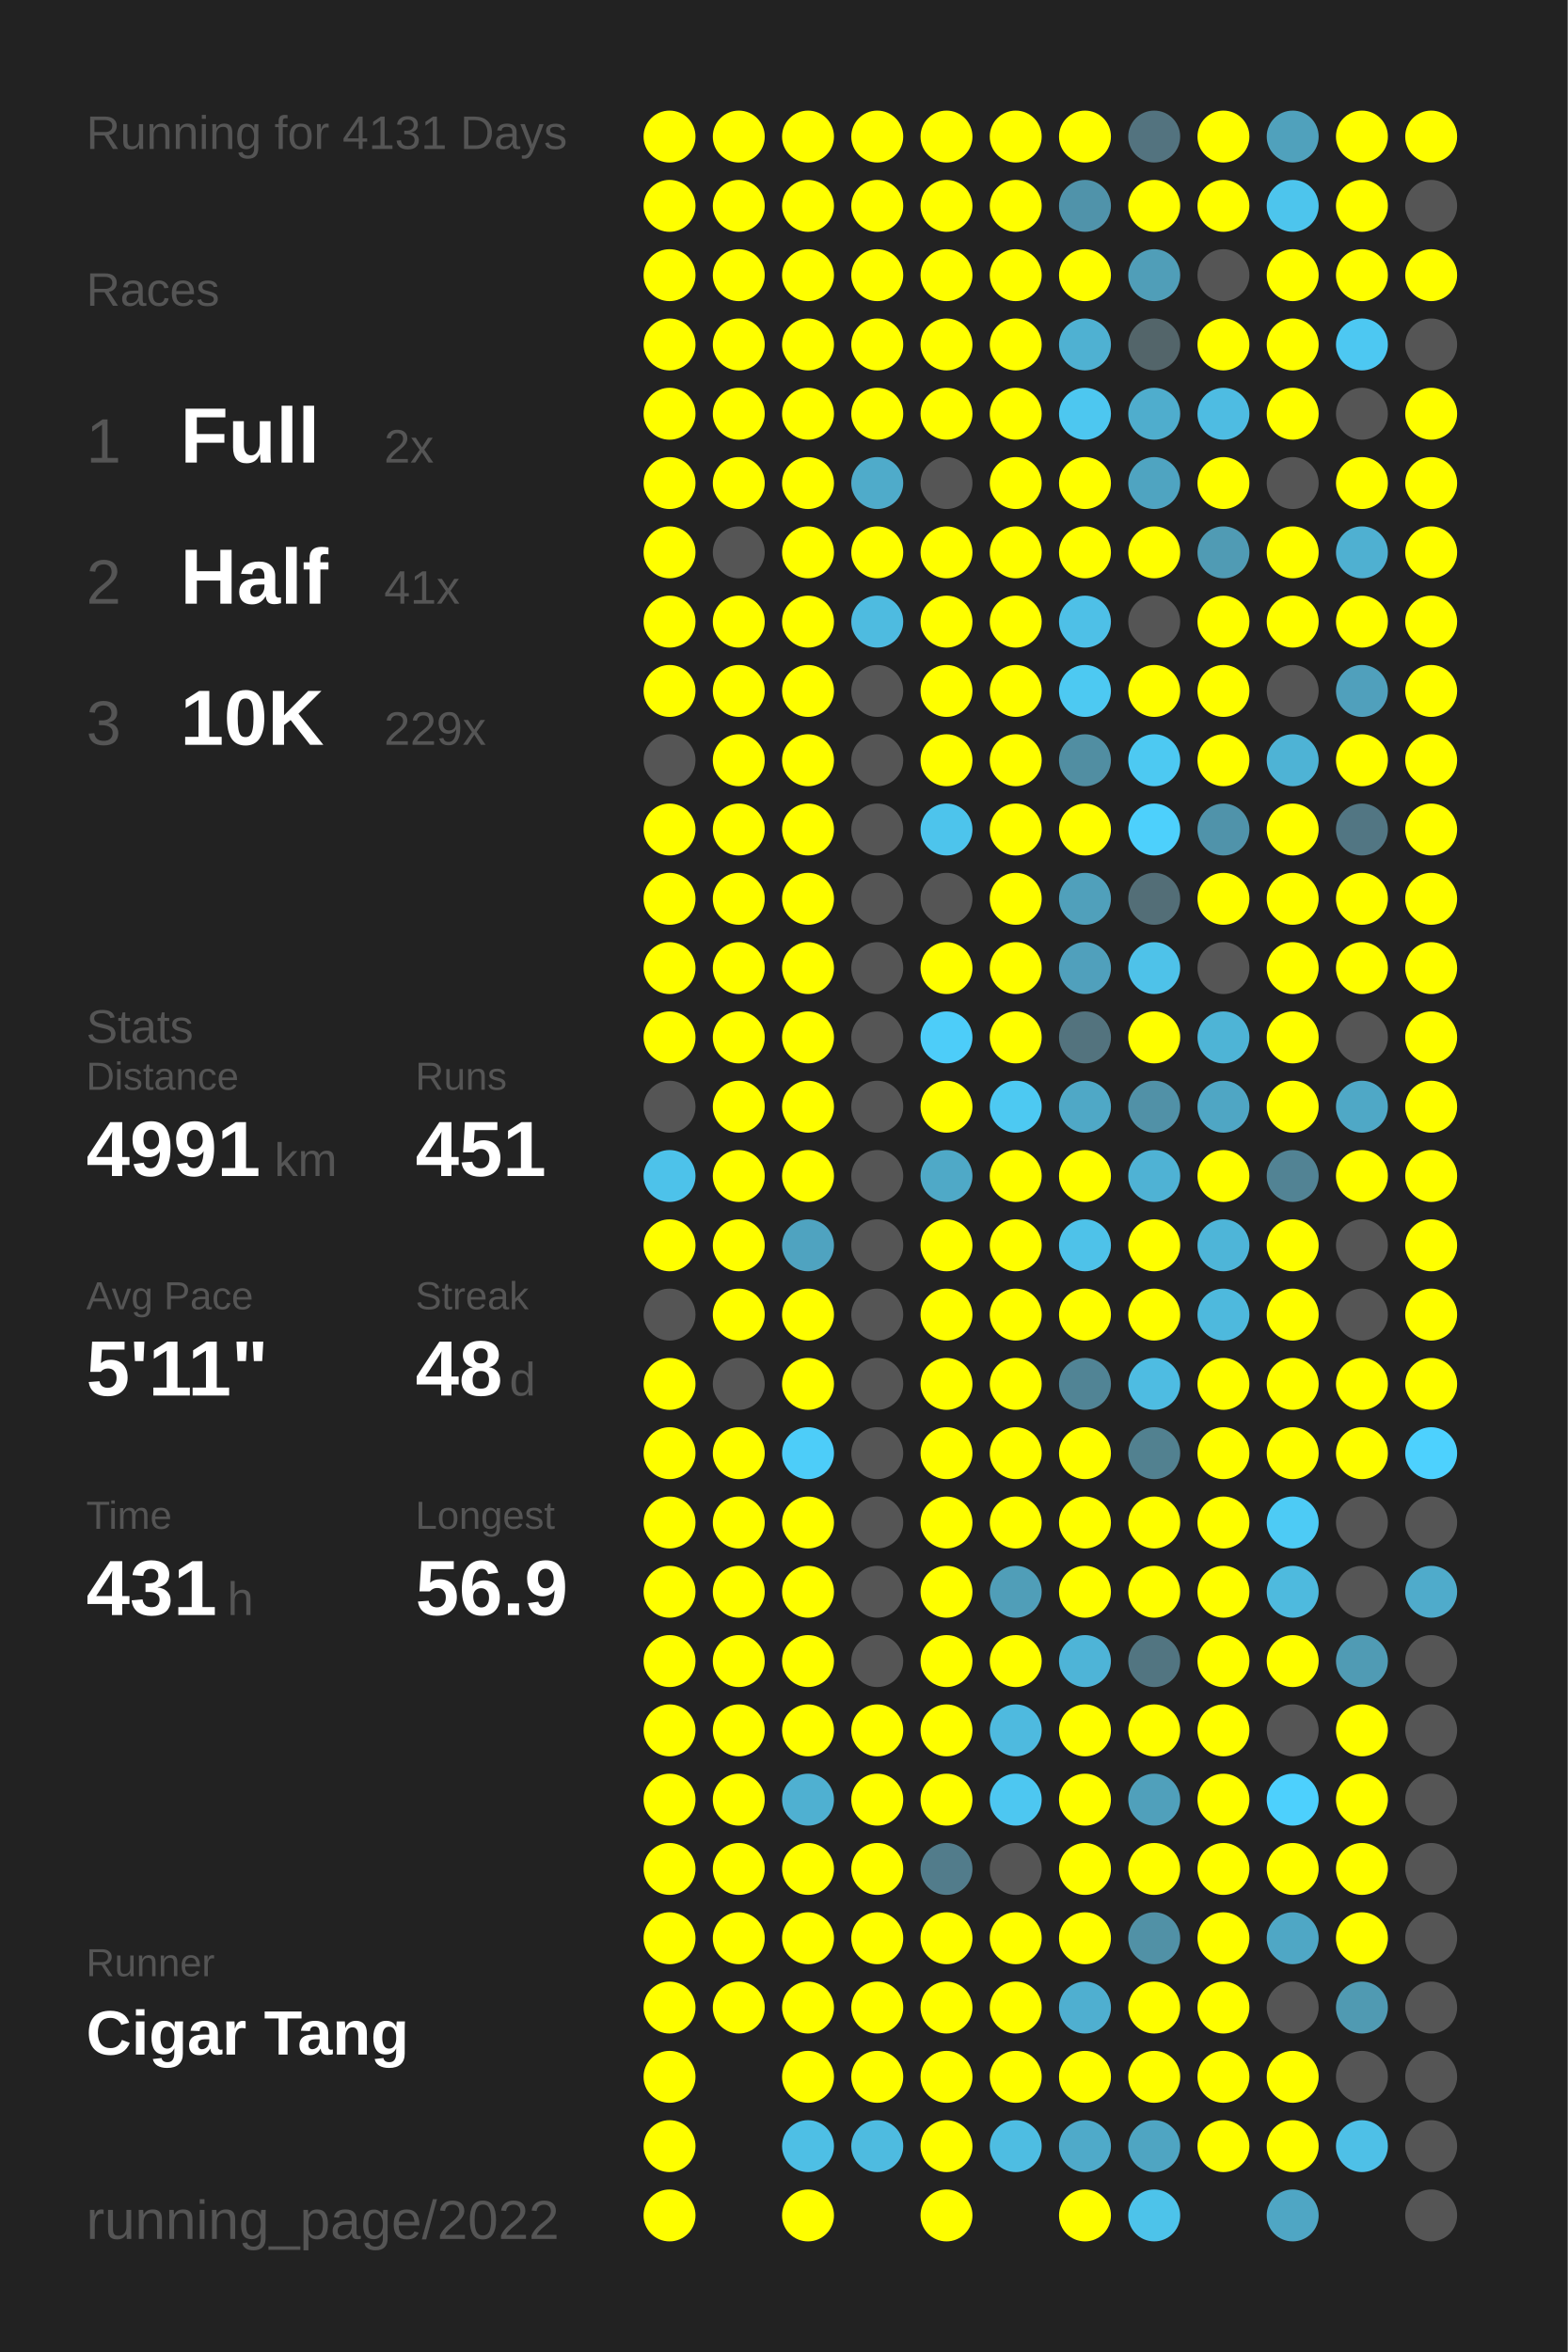
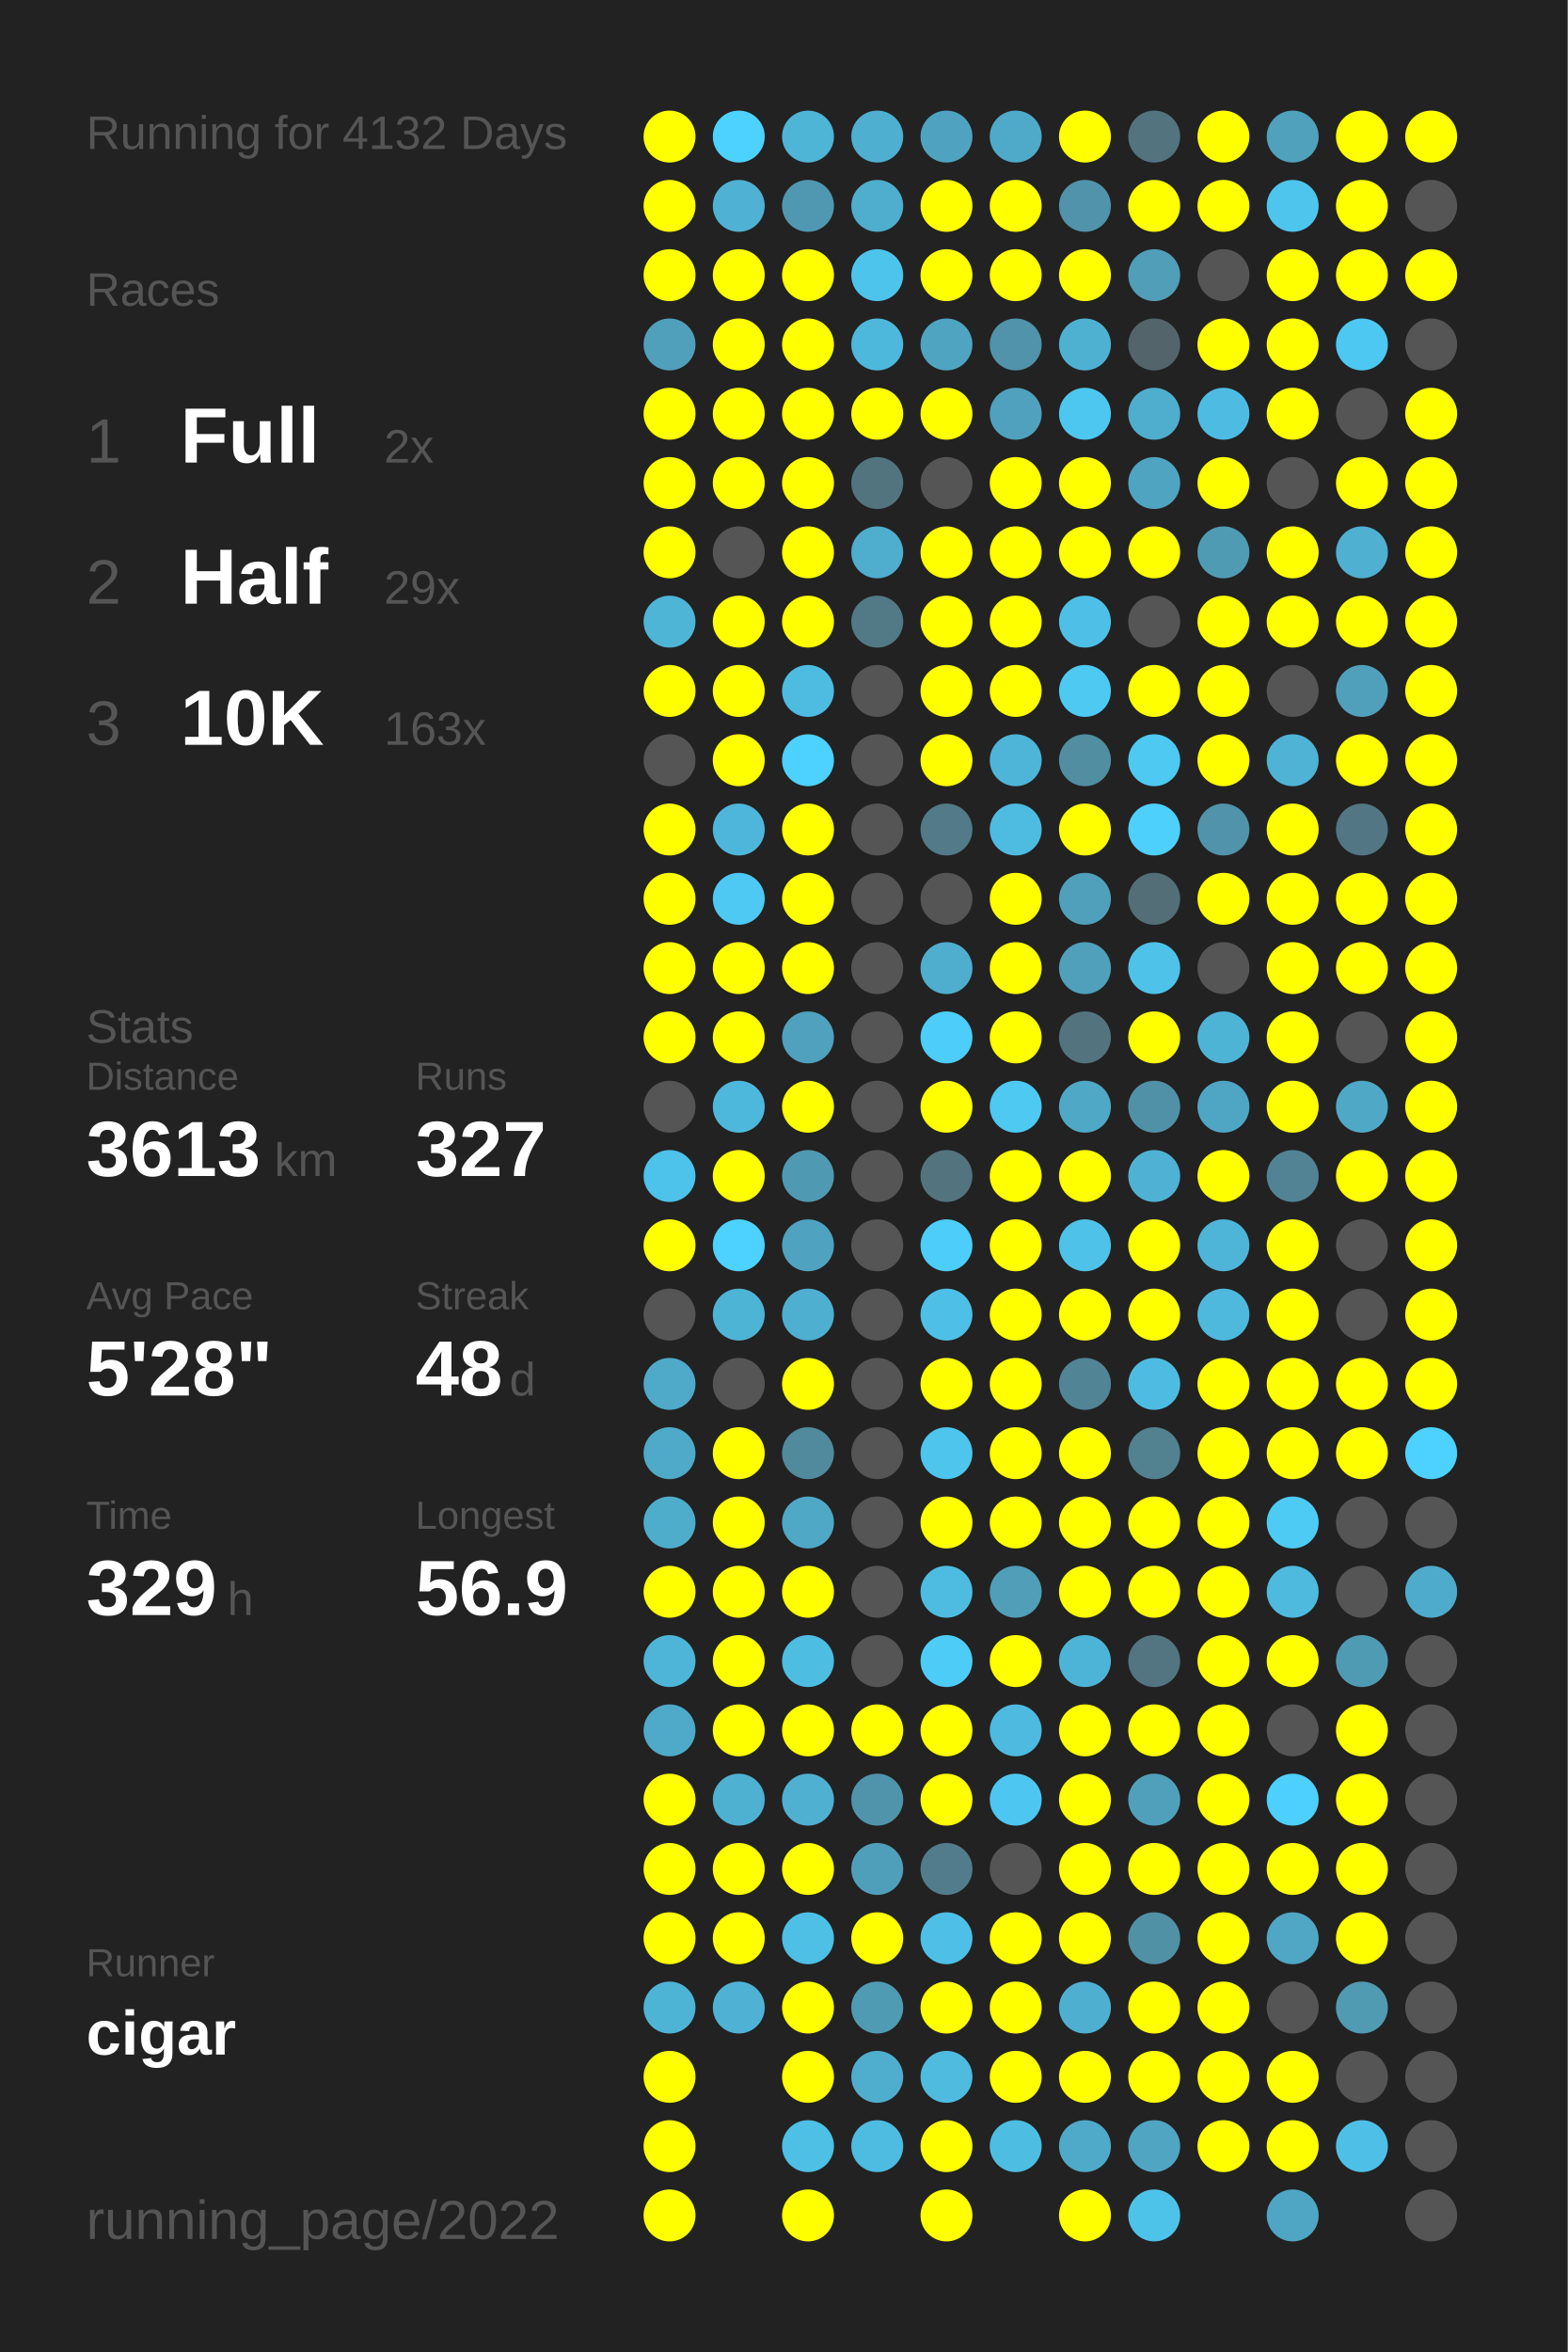
<svg xmlns="http://www.w3.org/2000/svg" baseProfile="full" height="300mm" version="1.1" viewBox="0,0,200,300" width="200mm">
  <defs />
  <rect fill="#222222" height="300" width="200" x="0" y="0" />
-   <text fill="#555555" style="font-size:6px; font-family:Arial;" x="11" y="19">Running for 4131 Days</text>
+   <text fill="#555555" style="font-size:6px; font-family:Arial;" x="11" y="19">Running for 4132 Days</text>
  <text fill="#555555" style="font-size:6px; font-family:Arial;" x="11" y="39">Races</text>
  <text fill="#555555" style="font-size:8px; font-family:Arial;" x="11" y="59">1</text>
  <text fill="#FFFFFF" style="font-size:10px; font-family:Arial; font-weight:bold;" x="23" y="59">Full</text>
  <text fill="#555555" style="font-size:6px; font-family:Arial;" x="49" y="59">2x</text>
  <text fill="#555555" style="font-size:8px; font-family:Arial;" x="11" y="77">2</text>
  <text fill="#FFFFFF" style="font-size:10px; font-family:Arial; font-weight:bold;" x="23" y="77">Half</text>
-   <text fill="#555555" style="font-size:6px; font-family:Arial;" x="49" y="77">41x</text>
+   <text fill="#555555" style="font-size:6px; font-family:Arial;" x="49" y="77">29x</text>
  <text fill="#555555" style="font-size:8px; font-family:Arial;" x="11" y="95">3</text>
  <text fill="#FFFFFF" style="font-size:10px; font-family:Arial; font-weight:bold;" x="23" y="95">10K</text>
-   <text fill="#555555" style="font-size:6px; font-family:Arial;" x="49" y="95">229x</text>
+   <text fill="#555555" style="font-size:6px; font-family:Arial;" x="49" y="95">163x</text>
  <text fill="#555555" style="font-size:6px; font-family:Arial;" x="11" y="133">Stats</text>
  <text fill="#555555" style="font-size:5px; font-family:Arial;" x="11" y="139">Distance</text>
-   <text fill="#FFFFFF" style="font-size:10px; font-family:Arial; font-weight:bold;" x="11" y="150">4991</text>
+   <text fill="#FFFFFF" style="font-size:10px; font-family:Arial; font-weight:bold;" x="11" y="150">3613</text>
  <text fill="#555555" style="font-size:6px; font-family:Arial;" x="35" y="150">km</text>
  <text fill="#555555" style="font-size:5px; font-family:Arial;" x="53" y="139">Runs</text>
-   <text fill="#FFFFFF" style="font-size:10px; font-family:Arial; font-weight:bold;" x="53" y="150">451</text>
+   <text fill="#FFFFFF" style="font-size:10px; font-family:Arial; font-weight:bold;" x="53" y="150">327</text>
  <text fill="#555555" style="font-size:5px; font-family:Arial;" x="11" y="167">Avg Pace</text>
-   <text fill="#FFFFFF" style="font-size:10px; font-family:Arial; font-weight:bold;" x="11" y="178">5'11"</text>
+   <text fill="#FFFFFF" style="font-size:10px; font-family:Arial; font-weight:bold;" x="11" y="178">5'28"</text>
  <text fill="#555555" style="font-size:5px; font-family:Arial;" x="53" y="167">Streak</text>
  <text fill="#FFFFFF" style="font-size:10px; font-family:Arial; font-weight:bold;" x="53" y="178">48</text>
  <text fill="#555555" style="font-size:6px; font-family:Arial;" x="65" y="178">d</text>
  <text fill="#555555" style="font-size:5px; font-family:Arial;" x="11" y="195">Time</text>
-   <text fill="#FFFFFF" style="font-size:10px; font-family:Arial; font-weight:bold;" x="11" y="206">431</text>
+   <text fill="#FFFFFF" style="font-size:10px; font-family:Arial; font-weight:bold;" x="11" y="206">329</text>
  <text fill="#555555" style="font-size:6px; font-family:Arial;" x="29" y="206">h</text>
  <text fill="#555555" style="font-size:5px; font-family:Arial;" x="53" y="195">Longest</text>
  <text fill="#FFFFFF" style="font-size:10px; font-family:Arial; font-weight:bold;" x="53" y="206">56.9</text>
  <text fill="#555555" style="font-size:5px; font-family:Arial;" x="11" y="252.065">Runner</text>
-   <text fill="#FFFFFF" style="font-size:8px; font-family:Arial; font-weight:bold;" x="11" y="262.065">Cigar Tang</text>
+   <text fill="#FFFFFF" style="font-size:8px; font-family:Arial; font-weight:bold;" x="11" y="262.065">cigar</text>
  <text fill="#555555" style="font-size:7px; font-family:Arial;" x="11" y="285.581">running_page/2022</text>
  <circle cx="85.417" cy="17.419" fill="#FFFF00" r="3.312" />
  <circle cx="85.417" cy="26.258" fill="#FFFF00" r="3.312" />
  <circle cx="85.417" cy="35.097" fill="#FFFF00" r="3.312" />
-   <circle cx="85.417" cy="43.935" fill="#FFFF00" r="3.312" />
+   <circle cx="85.417" cy="43.935" fill="#50a0bc" r="3.312" />
  <circle cx="85.417" cy="52.774" fill="#FFFF00" r="3.312" />
  <circle cx="85.417" cy="61.613" fill="#FFFF00" r="3.312" />
  <circle cx="85.417" cy="70.452" fill="#FFFF00" r="3.312" />
-   <circle cx="85.417" cy="79.29" fill="#FFFF00" r="3.312" />
+   <circle cx="85.417" cy="79.29" fill="#4eb5d7" r="3.312" />
  <circle cx="85.417" cy="88.129" fill="#FFFF00" r="3.312" />
  <circle cx="85.417" cy="96.968" fill="#555555" r="3.312" />
  <circle cx="85.417" cy="105.806" fill="#FFFF00" r="3.312" />
  <circle cx="85.417" cy="114.645" fill="#FFFF00" r="3.312" />
  <circle cx="85.417" cy="123.484" fill="#FFFF00" r="3.312" />
  <circle cx="85.417" cy="132.323" fill="#FFFF00" r="3.312" />
  <circle cx="85.417" cy="141.161" fill="#555555" r="3.312" />
  <circle cx="85.417" cy="150" fill="#4dc2ea" r="3.312" />
  <circle cx="85.417" cy="158.839" fill="#FFFF00" r="3.312" />
  <circle cx="85.417" cy="167.677" fill="#555555" r="3.312" />
-   <circle cx="85.417" cy="176.516" fill="#FFFF00" r="3.312" />
-   <circle cx="85.417" cy="185.355" fill="#FFFF00" r="3.312" />
-   <circle cx="85.417" cy="194.194" fill="#FFFF00" r="3.312" />
+   <circle cx="85.417" cy="176.516" fill="#4faac9" r="3.312" />
+   <circle cx="85.417" cy="185.355" fill="#4fa9c8" r="3.312" />
+   <circle cx="85.417" cy="194.194" fill="#4fadcc" r="3.312" />
  <circle cx="85.417" cy="203.032" fill="#FFFF00" r="3.312" />
-   <circle cx="85.417" cy="211.871" fill="#FFFF00" r="3.312" />
-   <circle cx="85.417" cy="220.71" fill="#FFFF00" r="3.312" />
+   <circle cx="85.417" cy="211.871" fill="#4eb5d8" r="3.312" />
+   <circle cx="85.417" cy="220.71" fill="#4faac9" r="3.312" />
  <circle cx="85.417" cy="229.548" fill="#FFFF00" r="3.312" />
  <circle cx="85.417" cy="238.387" fill="#FFFF00" r="3.312" />
  <circle cx="85.417" cy="247.226" fill="#FFFF00" r="3.312" />
-   <circle cx="85.417" cy="256.065" fill="#FFFF00" r="3.312" />
+   <circle cx="85.417" cy="256.065" fill="#4eb4d6" r="3.312" />
  <circle cx="85.417" cy="264.903" fill="#FFFF00" r="3.312" />
  <circle cx="85.417" cy="273.742" fill="#FFFF00" r="3.312" />
  <circle cx="85.417" cy="282.581" fill="#FFFF00" r="3.312" />
-   <circle cx="94.25" cy="17.419" fill="#FFFF00" r="3.312" />
-   <circle cx="94.25" cy="26.258" fill="#FFFF00" r="3.312" />
+   <circle cx="94.25" cy="17.419" fill="#4dd1fe" r="3.312" />
+   <circle cx="94.25" cy="26.258" fill="#4fb1d3" r="3.312" />
  <circle cx="94.25" cy="35.097" fill="#FFFF00" r="3.312" />
  <circle cx="94.25" cy="43.935" fill="#FFFF00" r="3.312" />
  <circle cx="94.25" cy="52.774" fill="#FFFF00" r="3.312" />
  <circle cx="94.25" cy="61.613" fill="#FFFF00" r="3.312" />
  <circle cx="94.25" cy="70.452" fill="#555555" r="3.312" />
  <circle cx="94.25" cy="79.29" fill="#FFFF00" r="3.312" />
  <circle cx="94.25" cy="88.129" fill="#FFFF00" r="3.312" />
  <circle cx="94.25" cy="96.968" fill="#FFFF00" r="3.312" />
-   <circle cx="94.25" cy="105.806" fill="#FFFF00" r="3.312" />
-   <circle cx="94.25" cy="114.645" fill="#FFFF00" r="3.312" />
+   <circle cx="94.25" cy="105.806" fill="#4eb6da" r="3.312" />
+   <circle cx="94.25" cy="114.645" fill="#4dc9f3" r="3.312" />
  <circle cx="94.25" cy="123.484" fill="#FFFF00" r="3.312" />
  <circle cx="94.25" cy="132.323" fill="#FFFF00" r="3.312" />
-   <circle cx="94.25" cy="141.161" fill="#FFFF00" r="3.312" />
+   <circle cx="94.25" cy="141.161" fill="#4eb8dc" r="3.312" />
  <circle cx="94.25" cy="150" fill="#FFFF00" r="3.312" />
-   <circle cx="94.25" cy="158.839" fill="#FFFF00" r="3.312" />
-   <circle cx="94.25" cy="167.677" fill="#FFFF00" r="3.312" />
+   <circle cx="94.25" cy="158.839" fill="#4dd1fe" r="3.312" />
+   <circle cx="94.25" cy="167.677" fill="#4eb4d6" r="3.312" />
  <circle cx="94.25" cy="176.516" fill="#555555" r="3.312" />
  <circle cx="94.25" cy="185.355" fill="#FFFF00" r="3.312" />
  <circle cx="94.25" cy="194.194" fill="#FFFF00" r="3.312" />
  <circle cx="94.25" cy="203.032" fill="#FFFF00" r="3.312" />
  <circle cx="94.25" cy="211.871" fill="#FFFF00" r="3.312" />
  <circle cx="94.25" cy="220.71" fill="#FFFF00" r="3.312" />
-   <circle cx="94.25" cy="229.548" fill="#FFFF00" r="3.312" />
+   <circle cx="94.25" cy="229.548" fill="#4fb1d2" r="3.312" />
  <circle cx="94.25" cy="238.387" fill="#FFFF00" r="3.312" />
  <circle cx="94.25" cy="247.226" fill="#FFFF00" r="3.312" />
-   <circle cx="94.25" cy="256.065" fill="#FFFF00" r="3.312" />
-   <circle cx="103.083" cy="17.419" fill="#FFFF00" r="3.312" />
-   <circle cx="103.083" cy="26.258" fill="#FFFF00" r="3.312" />
+   <circle cx="94.25" cy="256.065" fill="#4fb2d4" r="3.312" />
+   <circle cx="103.083" cy="17.419" fill="#4eb5d7" r="3.312" />
+   <circle cx="103.083" cy="26.258" fill="#5098b1" r="3.312" />
  <circle cx="103.083" cy="35.097" fill="#FFFF00" r="3.312" />
  <circle cx="103.083" cy="43.935" fill="#FFFF00" r="3.312" />
  <circle cx="103.083" cy="52.774" fill="#FFFF00" r="3.312" />
  <circle cx="103.083" cy="61.613" fill="#FFFF00" r="3.312" />
  <circle cx="103.083" cy="70.452" fill="#FFFF00" r="3.312" />
  <circle cx="103.083" cy="79.29" fill="#FFFF00" r="3.312" />
-   <circle cx="103.083" cy="88.129" fill="#FFFF00" r="3.312" />
-   <circle cx="103.083" cy="96.968" fill="#FFFF00" r="3.312" />
+   <circle cx="103.083" cy="88.129" fill="#4ebce1" r="3.312" />
+   <circle cx="103.083" cy="96.968" fill="#4dd1fe" r="3.312" />
  <circle cx="103.083" cy="105.806" fill="#FFFF00" r="3.312" />
  <circle cx="103.083" cy="114.645" fill="#FFFF00" r="3.312" />
  <circle cx="103.083" cy="123.484" fill="#FFFF00" r="3.312" />
-   <circle cx="103.083" cy="132.323" fill="#FFFF00" r="3.312" />
+   <circle cx="103.083" cy="132.323" fill="#50a1bd" r="3.312" />
  <circle cx="103.083" cy="141.161" fill="#FFFF00" r="3.312" />
-   <circle cx="103.083" cy="150" fill="#FFFF00" r="3.312" />
+   <circle cx="103.083" cy="150" fill="#5099b2" r="3.312" />
  <circle cx="103.083" cy="158.839" fill="#4fa3c0" r="3.312" />
-   <circle cx="103.083" cy="167.677" fill="#FFFF00" r="3.312" />
+   <circle cx="103.083" cy="167.677" fill="#4fafd0" r="3.312" />
  <circle cx="103.083" cy="176.516" fill="#FFFF00" r="3.312" />
-   <circle cx="103.083" cy="185.355" fill="#4dcdf9" r="3.312" />
-   <circle cx="103.083" cy="194.194" fill="#FFFF00" r="3.312" />
+   <circle cx="103.083" cy="185.355" fill="#518a9d" r="3.312" />
+   <circle cx="103.083" cy="194.194" fill="#4fa8c6" r="3.312" />
  <circle cx="103.083" cy="203.032" fill="#FFFF00" r="3.312" />
-   <circle cx="103.083" cy="211.871" fill="#FFFF00" r="3.312" />
+   <circle cx="103.083" cy="211.871" fill="#4ebde2" r="3.312" />
  <circle cx="103.083" cy="220.71" fill="#FFFF00" r="3.312" />
  <circle cx="103.083" cy="229.548" fill="#4fb0d1" r="3.312" />
  <circle cx="103.083" cy="238.387" fill="#FFFF00" r="3.312" />
-   <circle cx="103.083" cy="247.226" fill="#FFFF00" r="3.312" />
+   <circle cx="103.083" cy="247.226" fill="#4ebfe5" r="3.312" />
  <circle cx="103.083" cy="256.065" fill="#FFFF00" r="3.312" />
  <circle cx="103.083" cy="264.903" fill="#FFFF00" r="3.312" />
  <circle cx="103.083" cy="273.742" fill="#4ebfe5" r="3.312" />
  <circle cx="103.083" cy="282.581" fill="#FFFF00" r="3.312" />
-   <circle cx="111.917" cy="17.419" fill="#FFFF00" r="3.312" />
-   <circle cx="111.917" cy="26.258" fill="#FFFF00" r="3.312" />
-   <circle cx="111.917" cy="35.097" fill="#FFFF00" r="3.312" />
-   <circle cx="111.917" cy="43.935" fill="#FFFF00" r="3.312" />
+   <circle cx="111.917" cy="17.419" fill="#4fafd0" r="3.312" />
+   <circle cx="111.917" cy="26.258" fill="#4fadcd" r="3.312" />
+   <circle cx="111.917" cy="35.097" fill="#4dc4ec" r="3.312" />
+   <circle cx="111.917" cy="43.935" fill="#4eb8dc" r="3.312" />
  <circle cx="111.917" cy="52.774" fill="#FFFF00" r="3.312" />
-   <circle cx="111.917" cy="61.613" fill="#4fabca" r="3.312" />
-   <circle cx="111.917" cy="70.452" fill="#FFFF00" r="3.312" />
-   <circle cx="111.917" cy="79.29" fill="#4ebbe0" r="3.312" />
+   <circle cx="111.917" cy="61.613" fill="#52747f" r="3.312" />
+   <circle cx="111.917" cy="70.452" fill="#4fadcd" r="3.312" />
+   <circle cx="111.917" cy="79.29" fill="#527986" r="3.312" />
  <circle cx="111.917" cy="88.129" fill="#555555" r="3.312" />
  <circle cx="111.917" cy="96.968" fill="#555555" r="3.312" />
  <circle cx="111.917" cy="105.806" fill="#555555" r="3.312" />
  <circle cx="111.917" cy="114.645" fill="#555555" r="3.312" />
  <circle cx="111.917" cy="123.484" fill="#555555" r="3.312" />
  <circle cx="111.917" cy="132.323" fill="#555555" r="3.312" />
  <circle cx="111.917" cy="141.161" fill="#555555" r="3.312" />
  <circle cx="111.917" cy="150" fill="#555555" r="3.312" />
  <circle cx="111.917" cy="158.839" fill="#555555" r="3.312" />
  <circle cx="111.917" cy="167.677" fill="#555555" r="3.312" />
  <circle cx="111.917" cy="176.516" fill="#555555" r="3.312" />
  <circle cx="111.917" cy="185.355" fill="#555555" r="3.312" />
  <circle cx="111.917" cy="194.194" fill="#555555" r="3.312" />
  <circle cx="111.917" cy="203.032" fill="#555555" r="3.312" />
  <circle cx="111.917" cy="211.871" fill="#555555" r="3.312" />
  <circle cx="111.917" cy="220.71" fill="#FFFF00" r="3.312" />
-   <circle cx="111.917" cy="229.548" fill="#FFFF00" r="3.312" />
-   <circle cx="111.917" cy="238.387" fill="#FFFF00" r="3.312" />
+   <circle cx="111.917" cy="229.548" fill="#5094ab" r="3.312" />
+   <circle cx="111.917" cy="238.387" fill="#509fba" r="3.312" />
  <circle cx="111.917" cy="247.226" fill="#FFFF00" r="3.312" />
-   <circle cx="111.917" cy="256.065" fill="#FFFF00" r="3.312" />
-   <circle cx="111.917" cy="264.903" fill="#FFFF00" r="3.312" />
+   <circle cx="111.917" cy="256.065" fill="#509bb4" r="3.312" />
+   <circle cx="111.917" cy="264.903" fill="#4fadcd" r="3.312" />
  <circle cx="111.917" cy="273.742" fill="#4ebbe0" r="3.312" />
-   <circle cx="120.75" cy="17.419" fill="#FFFF00" r="3.312" />
+   <circle cx="120.75" cy="17.419" fill="#4fa3c0" r="3.312" />
  <circle cx="120.75" cy="26.258" fill="#FFFF00" r="3.312" />
  <circle cx="120.75" cy="35.097" fill="#FFFF00" r="3.312" />
-   <circle cx="120.75" cy="43.935" fill="#FFFF00" r="3.312" />
+   <circle cx="120.75" cy="43.935" fill="#4fa4c1" r="3.312" />
  <circle cx="120.75" cy="52.774" fill="#FFFF00" r="3.312" />
  <circle cx="120.75" cy="61.613" fill="#555555" r="3.312" />
  <circle cx="120.75" cy="70.452" fill="#FFFF00" r="3.312" />
  <circle cx="120.75" cy="79.29" fill="#FFFF00" r="3.312" />
  <circle cx="120.75" cy="88.129" fill="#FFFF00" r="3.312" />
  <circle cx="120.75" cy="96.968" fill="#FFFF00" r="3.312" />
-   <circle cx="120.75" cy="105.806" fill="#4dc4ec" r="3.312" />
+   <circle cx="120.75" cy="105.806" fill="#527a88" r="3.312" />
  <circle cx="120.75" cy="114.645" fill="#555555" r="3.312" />
-   <circle cx="120.75" cy="123.484" fill="#FFFF00" r="3.312" />
+   <circle cx="120.75" cy="123.484" fill="#4faece" r="3.312" />
  <circle cx="120.75" cy="132.323" fill="#4dcdf9" r="3.312" />
  <circle cx="120.75" cy="141.161" fill="#FFFF00" r="3.312" />
-   <circle cx="120.75" cy="150" fill="#4fa9c7" r="3.312" />
-   <circle cx="120.75" cy="158.839" fill="#FFFF00" r="3.312" />
-   <circle cx="120.75" cy="167.677" fill="#FFFF00" r="3.312" />
+   <circle cx="120.75" cy="150" fill="#53737e" r="3.312" />
+   <circle cx="120.75" cy="158.839" fill="#4dcdf9" r="3.312" />
+   <circle cx="120.75" cy="167.677" fill="#4ec0e7" r="3.312" />
  <circle cx="120.75" cy="176.516" fill="#FFFF00" r="3.312" />
-   <circle cx="120.75" cy="185.355" fill="#FFFF00" r="3.312" />
+   <circle cx="120.75" cy="185.355" fill="#4dc5ed" r="3.312" />
  <circle cx="120.75" cy="194.194" fill="#FFFF00" r="3.312" />
-   <circle cx="120.75" cy="203.032" fill="#FFFF00" r="3.312" />
-   <circle cx="120.75" cy="211.871" fill="#FFFF00" r="3.312" />
+   <circle cx="120.75" cy="203.032" fill="#4ebce1" r="3.312" />
+   <circle cx="120.75" cy="211.871" fill="#4dccf8" r="3.312" />
  <circle cx="120.75" cy="220.71" fill="#FFFF00" r="3.312" />
  <circle cx="120.75" cy="229.548" fill="#FFFF00" r="3.312" />
  <circle cx="120.75" cy="238.387" fill="#527c8b" r="3.312" />
-   <circle cx="120.75" cy="247.226" fill="#FFFF00" r="3.312" />
+   <circle cx="120.75" cy="247.226" fill="#4ec0e7" r="3.312" />
  <circle cx="120.75" cy="256.065" fill="#FFFF00" r="3.312" />
-   <circle cx="120.75" cy="264.903" fill="#FFFF00" r="3.312" />
+   <circle cx="120.75" cy="264.903" fill="#4ebbdf" r="3.312" />
  <circle cx="120.75" cy="273.742" fill="#FFFF00" r="3.312" />
  <circle cx="120.75" cy="282.581" fill="#FFFF00" r="3.312" />
-   <circle cx="129.583" cy="17.419" fill="#FFFF00" r="3.312" />
+   <circle cx="129.583" cy="17.419" fill="#4faac9" r="3.312" />
  <circle cx="129.583" cy="26.258" fill="#FFFF00" r="3.312" />
  <circle cx="129.583" cy="35.097" fill="#FFFF00" r="3.312" />
-   <circle cx="129.583" cy="43.935" fill="#FFFF00" r="3.312" />
-   <circle cx="129.583" cy="52.774" fill="#FFFF00" r="3.312" />
+   <circle cx="129.583" cy="43.935" fill="#5093aa" r="3.312" />
+   <circle cx="129.583" cy="52.774" fill="#50a1bd" r="3.312" />
  <circle cx="129.583" cy="61.613" fill="#FFFF00" r="3.312" />
  <circle cx="129.583" cy="70.452" fill="#FFFF00" r="3.312" />
  <circle cx="129.583" cy="79.29" fill="#FFFF00" r="3.312" />
  <circle cx="129.583" cy="88.129" fill="#FFFF00" r="3.312" />
-   <circle cx="129.583" cy="96.968" fill="#FFFF00" r="3.312" />
-   <circle cx="129.583" cy="105.806" fill="#FFFF00" r="3.312" />
+   <circle cx="129.583" cy="96.968" fill="#4eb5d8" r="3.312" />
+   <circle cx="129.583" cy="105.806" fill="#4ebbe0" r="3.312" />
  <circle cx="129.583" cy="114.645" fill="#FFFF00" r="3.312" />
  <circle cx="129.583" cy="123.484" fill="#FFFF00" r="3.312" />
  <circle cx="129.583" cy="132.323" fill="#FFFF00" r="3.312" />
  <circle cx="129.583" cy="141.161" fill="#4dc9f2" r="3.312" />
  <circle cx="129.583" cy="150" fill="#FFFF00" r="3.312" />
  <circle cx="129.583" cy="158.839" fill="#FFFF00" r="3.312" />
  <circle cx="129.583" cy="167.677" fill="#FFFF00" r="3.312" />
  <circle cx="129.583" cy="176.516" fill="#FFFF00" r="3.312" />
  <circle cx="129.583" cy="185.355" fill="#FFFF00" r="3.312" />
  <circle cx="129.583" cy="194.194" fill="#FFFF00" r="3.312" />
  <circle cx="129.583" cy="203.032" fill="#509eb8" r="3.312" />
  <circle cx="129.583" cy="211.871" fill="#FFFF00" r="3.312" />
  <circle cx="129.583" cy="220.71" fill="#4ebadf" r="3.312" />
  <circle cx="129.583" cy="229.548" fill="#4dc7f1" r="3.312" />
  <circle cx="129.583" cy="238.387" fill="#555555" r="3.312" />
  <circle cx="129.583" cy="247.226" fill="#FFFF00" r="3.312" />
  <circle cx="129.583" cy="256.065" fill="#FFFF00" r="3.312" />
  <circle cx="129.583" cy="264.903" fill="#FFFF00" r="3.312" />
  <circle cx="129.583" cy="273.742" fill="#4ebde2" r="3.312" />
  <circle cx="138.417" cy="17.419" fill="#FFFF00" r="3.312" />
  <circle cx="138.417" cy="26.258" fill="#5093aa" r="3.312" />
  <circle cx="138.417" cy="35.097" fill="#FFFF00" r="3.312" />
  <circle cx="138.417" cy="43.935" fill="#4fb1d2" r="3.312" />
  <circle cx="138.417" cy="52.774" fill="#4dc7f0" r="3.312" />
  <circle cx="138.417" cy="61.613" fill="#FFFF00" r="3.312" />
  <circle cx="138.417" cy="70.452" fill="#FFFF00" r="3.312" />
  <circle cx="138.417" cy="79.29" fill="#4ec0e7" r="3.312" />
  <circle cx="138.417" cy="88.129" fill="#4dc9f2" r="3.312" />
  <circle cx="138.417" cy="96.968" fill="#518ea2" r="3.312" />
  <circle cx="138.417" cy="105.806" fill="#FFFF00" r="3.312" />
  <circle cx="138.417" cy="114.645" fill="#50a0bb" r="3.312" />
  <circle cx="138.417" cy="123.484" fill="#50a0bc" r="3.312" />
  <circle cx="138.417" cy="132.323" fill="#53737e" r="3.312" />
  <circle cx="138.417" cy="141.161" fill="#4fa8c6" r="3.312" />
  <circle cx="138.417" cy="150" fill="#FFFF00" r="3.312" />
  <circle cx="138.417" cy="158.839" fill="#4ec2e9" r="3.312" />
  <circle cx="138.417" cy="167.677" fill="#FFFF00" r="3.312" />
  <circle cx="138.417" cy="176.516" fill="#518495" r="3.312" />
  <circle cx="138.417" cy="185.355" fill="#FFFF00" r="3.312" />
  <circle cx="138.417" cy="194.194" fill="#FFFF00" r="3.312" />
  <circle cx="138.417" cy="203.032" fill="#FFFF00" r="3.312" />
  <circle cx="138.417" cy="211.871" fill="#4eb4d7" r="3.312" />
  <circle cx="138.417" cy="220.71" fill="#FFFF00" r="3.312" />
  <circle cx="138.417" cy="229.548" fill="#FFFF00" r="3.312" />
  <circle cx="138.417" cy="238.387" fill="#FFFF00" r="3.312" />
  <circle cx="138.417" cy="247.226" fill="#FFFF00" r="3.312" />
  <circle cx="138.417" cy="256.065" fill="#4fafd0" r="3.312" />
  <circle cx="138.417" cy="264.903" fill="#FFFF00" r="3.312" />
  <circle cx="138.417" cy="273.742" fill="#4faac9" r="3.312" />
  <circle cx="138.417" cy="282.581" fill="#FFFF00" r="3.312" />
  <circle cx="147.25" cy="17.419" fill="#53737f" r="3.312" />
  <circle cx="147.25" cy="26.258" fill="#FFFF00" r="3.312" />
  <circle cx="147.25" cy="35.097" fill="#509eb8" r="3.312" />
  <circle cx="147.25" cy="43.935" fill="#53656a" r="3.312" />
  <circle cx="147.25" cy="52.774" fill="#4fadcd" r="3.312" />
  <circle cx="147.25" cy="61.613" fill="#4fa4c1" r="3.312" />
  <circle cx="147.25" cy="70.452" fill="#FFFF00" r="3.312" />
  <circle cx="147.25" cy="79.29" fill="#555555" r="3.312" />
  <circle cx="147.25" cy="88.129" fill="#FFFF00" r="3.312" />
  <circle cx="147.25" cy="96.968" fill="#4dc9f2" r="3.312" />
  <circle cx="147.25" cy="105.806" fill="#4dd0fc" r="3.312" />
  <circle cx="147.25" cy="114.645" fill="#536e77" r="3.312" />
  <circle cx="147.25" cy="123.484" fill="#4ec2e9" r="3.312" />
  <circle cx="147.25" cy="132.323" fill="#FFFF00" r="3.312" />
  <circle cx="147.25" cy="141.161" fill="#5191a7" r="3.312" />
  <circle cx="147.25" cy="150" fill="#4fb2d4" r="3.312" />
  <circle cx="147.25" cy="158.839" fill="#FFFF00" r="3.312" />
  <circle cx="147.25" cy="167.677" fill="#FFFF00" r="3.312" />
  <circle cx="147.25" cy="176.516" fill="#4ebce2" r="3.312" />
  <circle cx="147.25" cy="185.355" fill="#528190" r="3.312" />
  <circle cx="147.25" cy="194.194" fill="#FFFF00" r="3.312" />
  <circle cx="147.25" cy="203.032" fill="#FFFF00" r="3.312" />
  <circle cx="147.25" cy="211.871" fill="#527581" r="3.312" />
  <circle cx="147.25" cy="220.71" fill="#FFFF00" r="3.312" />
  <circle cx="147.25" cy="229.548" fill="#50a0bb" r="3.312" />
  <circle cx="147.25" cy="238.387" fill="#FFFF00" r="3.312" />
  <circle cx="147.25" cy="247.226" fill="#5191a6" r="3.312" />
  <circle cx="147.25" cy="256.065" fill="#FFFF00" r="3.312" />
  <circle cx="147.25" cy="264.903" fill="#FFFF00" r="3.312" />
  <circle cx="147.25" cy="273.742" fill="#4fa5c2" r="3.312" />
  <circle cx="147.25" cy="282.581" fill="#4dc3ea" r="3.312" />
  <circle cx="156.083" cy="17.419" fill="#FFFF00" r="3.312" />
  <circle cx="156.083" cy="26.258" fill="#FFFF00" r="3.312" />
  <circle cx="156.083" cy="35.097" fill="#555555" r="3.312" />
  <circle cx="156.083" cy="43.935" fill="#FFFF00" r="3.312" />
  <circle cx="156.083" cy="52.774" fill="#4ebce2" r="3.312" />
  <circle cx="156.083" cy="61.613" fill="#FFFF00" r="3.312" />
  <circle cx="156.083" cy="70.452" fill="#509bb4" r="3.312" />
  <circle cx="156.083" cy="79.29" fill="#FFFF00" r="3.312" />
  <circle cx="156.083" cy="88.129" fill="#FFFF00" r="3.312" />
  <circle cx="156.083" cy="96.968" fill="#FFFF00" r="3.312" />
  <circle cx="156.083" cy="105.806" fill="#5093aa" r="3.312" />
  <circle cx="156.083" cy="114.645" fill="#FFFF00" r="3.312" />
  <circle cx="156.083" cy="123.484" fill="#555555" r="3.312" />
  <circle cx="156.083" cy="132.323" fill="#4eb4d6" r="3.312" />
  <circle cx="156.083" cy="141.161" fill="#4fa6c4" r="3.312" />
  <circle cx="156.083" cy="150" fill="#FFFF00" r="3.312" />
  <circle cx="156.083" cy="158.839" fill="#4eb5d8" r="3.312" />
  <circle cx="156.083" cy="167.677" fill="#4eb9dd" r="3.312" />
  <circle cx="156.083" cy="176.516" fill="#FFFF00" r="3.312" />
  <circle cx="156.083" cy="185.355" fill="#FFFF00" r="3.312" />
  <circle cx="156.083" cy="194.194" fill="#FFFF00" r="3.312" />
  <circle cx="156.083" cy="203.032" fill="#FFFF00" r="3.312" />
  <circle cx="156.083" cy="211.871" fill="#FFFF00" r="3.312" />
  <circle cx="156.083" cy="220.71" fill="#FFFF00" r="3.312" />
  <circle cx="156.083" cy="229.548" fill="#FFFF00" r="3.312" />
  <circle cx="156.083" cy="238.387" fill="#FFFF00" r="3.312" />
  <circle cx="156.083" cy="247.226" fill="#FFFF00" r="3.312" />
  <circle cx="156.083" cy="256.065" fill="#FFFF00" r="3.312" />
  <circle cx="156.083" cy="264.903" fill="#FFFF00" r="3.312" />
  <circle cx="156.083" cy="273.742" fill="#FFFF00" r="3.312" />
  <circle cx="164.917" cy="17.419" fill="#50a1bc" r="3.312" />
  <circle cx="164.917" cy="26.258" fill="#4dc5ed" r="3.312" />
  <circle cx="164.917" cy="35.097" fill="#FFFF00" r="3.312" />
  <circle cx="164.917" cy="43.935" fill="#FFFF00" r="3.312" />
  <circle cx="164.917" cy="52.774" fill="#FFFF00" r="3.312" />
  <circle cx="164.917" cy="61.613" fill="#555555" r="3.312" />
  <circle cx="164.917" cy="70.452" fill="#FFFF00" r="3.312" />
  <circle cx="164.917" cy="79.29" fill="#FFFF00" r="3.312" />
  <circle cx="164.917" cy="88.129" fill="#555555" r="3.312" />
  <circle cx="164.917" cy="96.968" fill="#4eb3d5" r="3.312" />
  <circle cx="164.917" cy="105.806" fill="#FFFF00" r="3.312" />
  <circle cx="164.917" cy="114.645" fill="#FFFF00" r="3.312" />
  <circle cx="164.917" cy="123.484" fill="#FFFF00" r="3.312" />
  <circle cx="164.917" cy="132.323" fill="#FFFF00" r="3.312" />
  <circle cx="164.917" cy="141.161" fill="#FFFF00" r="3.312" />
  <circle cx="164.917" cy="150" fill="#528394" r="3.312" />
  <circle cx="164.917" cy="158.839" fill="#FFFF00" r="3.312" />
  <circle cx="164.917" cy="167.677" fill="#FFFF00" r="3.312" />
  <circle cx="164.917" cy="176.516" fill="#FFFF00" r="3.312" />
  <circle cx="164.917" cy="185.355" fill="#FFFF00" r="3.312" />
  <circle cx="164.917" cy="194.194" fill="#4dcbf5" r="3.312" />
  <circle cx="164.917" cy="203.032" fill="#4ebade" r="3.312" />
  <circle cx="164.917" cy="211.871" fill="#FFFF00" r="3.312" />
  <circle cx="164.917" cy="220.71" fill="#555555" r="3.312" />
  <circle cx="164.917" cy="229.548" fill="#4dd0fd" r="3.312" />
  <circle cx="164.917" cy="238.387" fill="#FFFF00" r="3.312" />
  <circle cx="164.917" cy="247.226" fill="#4fa7c5" r="3.312" />
  <circle cx="164.917" cy="256.065" fill="#555555" r="3.312" />
  <circle cx="164.917" cy="264.903" fill="#FFFF00" r="3.312" />
  <circle cx="164.917" cy="273.742" fill="#FFFF00" r="3.312" />
  <circle cx="164.917" cy="282.581" fill="#4fa6c4" r="3.312" />
  <circle cx="173.75" cy="17.419" fill="#FFFF00" r="3.312" />
  <circle cx="173.75" cy="26.258" fill="#FFFF00" r="3.312" />
  <circle cx="173.75" cy="35.097" fill="#FFFF00" r="3.312" />
  <circle cx="173.75" cy="43.935" fill="#4dc8f2" r="3.312" />
  <circle cx="173.75" cy="52.774" fill="#555555" r="3.312" />
  <circle cx="173.75" cy="61.613" fill="#FFFF00" r="3.312" />
  <circle cx="173.75" cy="70.452" fill="#4fb0d1" r="3.312" />
  <circle cx="173.75" cy="79.29" fill="#FFFF00" r="3.312" />
  <circle cx="173.75" cy="88.129" fill="#50a0bc" r="3.312" />
  <circle cx="173.75" cy="96.968" fill="#FFFF00" r="3.312" />
  <circle cx="173.75" cy="105.806" fill="#527683" r="3.312" />
  <circle cx="173.75" cy="114.645" fill="#FFFF00" r="3.312" />
  <circle cx="173.75" cy="123.484" fill="#FFFF00" r="3.312" />
  <circle cx="173.75" cy="132.323" fill="#555555" r="3.312" />
  <circle cx="173.75" cy="141.161" fill="#4fa8c6" r="3.312" />
  <circle cx="173.75" cy="150" fill="#FFFF00" r="3.312" />
  <circle cx="173.75" cy="158.839" fill="#555555" r="3.312" />
  <circle cx="173.75" cy="167.677" fill="#555555" r="3.312" />
  <circle cx="173.75" cy="176.516" fill="#FFFF00" r="3.312" />
  <circle cx="173.75" cy="185.355" fill="#FFFF00" r="3.312" />
  <circle cx="173.75" cy="194.194" fill="#555555" r="3.312" />
  <circle cx="173.75" cy="203.032" fill="#555555" r="3.312" />
  <circle cx="173.75" cy="211.871" fill="#509bb4" r="3.312" />
  <circle cx="173.75" cy="220.71" fill="#FFFF00" r="3.312" />
  <circle cx="173.75" cy="229.548" fill="#FFFF00" r="3.312" />
  <circle cx="173.75" cy="238.387" fill="#FFFF00" r="3.312" />
  <circle cx="173.75" cy="247.226" fill="#FFFF00" r="3.312" />
  <circle cx="173.75" cy="256.065" fill="#509ab2" r="3.312" />
  <circle cx="173.75" cy="264.903" fill="#555555" r="3.312" />
  <circle cx="173.75" cy="273.742" fill="#4ec0e7" r="3.312" />
  <circle cx="182.583" cy="17.419" fill="#FFFF00" r="3.312" />
  <circle cx="182.583" cy="26.258" fill="#555555" r="3.312" />
  <circle cx="182.583" cy="35.097" fill="#FFFF00" r="3.312" />
  <circle cx="182.583" cy="43.935" fill="#555555" r="3.312" />
  <circle cx="182.583" cy="52.774" fill="#FFFF00" r="3.312" />
  <circle cx="182.583" cy="61.613" fill="#FFFF00" r="3.312" />
  <circle cx="182.583" cy="70.452" fill="#FFFF00" r="3.312" />
  <circle cx="182.583" cy="79.29" fill="#FFFF00" r="3.312" />
  <circle cx="182.583" cy="88.129" fill="#FFFF00" r="3.312" />
  <circle cx="182.583" cy="96.968" fill="#FFFF00" r="3.312" />
  <circle cx="182.583" cy="105.806" fill="#FFFF00" r="3.312" />
  <circle cx="182.583" cy="114.645" fill="#FFFF00" r="3.312" />
  <circle cx="182.583" cy="123.484" fill="#FFFF00" r="3.312" />
  <circle cx="182.583" cy="132.323" fill="#FFFF00" r="3.312" />
  <circle cx="182.583" cy="141.161" fill="#FFFF00" r="3.312" />
  <circle cx="182.583" cy="150" fill="#FFFF00" r="3.312" />
  <circle cx="182.583" cy="158.839" fill="#FFFF00" r="3.312" />
  <circle cx="182.583" cy="167.677" fill="#FFFF00" r="3.312" />
  <circle cx="182.583" cy="176.516" fill="#FFFF00" r="3.312" />
  <circle cx="182.583" cy="185.355" fill="#4dd1fe" r="3.312" />
  <circle cx="182.583" cy="194.194" fill="#555555" r="3.312" />
  <circle cx="182.583" cy="203.032" fill="#4fabcb" r="3.312" />
  <circle cx="182.583" cy="211.871" fill="#555555" r="3.312" />
  <circle cx="182.583" cy="220.71" fill="#555555" r="3.312" />
  <circle cx="182.583" cy="229.548" fill="#555555" r="3.312" />
  <circle cx="182.583" cy="238.387" fill="#555555" r="3.312" />
  <circle cx="182.583" cy="247.226" fill="#555555" r="3.312" />
  <circle cx="182.583" cy="256.065" fill="#555555" r="3.312" />
  <circle cx="182.583" cy="264.903" fill="#555555" r="3.312" />
  <circle cx="182.583" cy="273.742" fill="#555555" r="3.312" />
  <circle cx="182.583" cy="282.581" fill="#555555" r="3.312" />
</svg>
